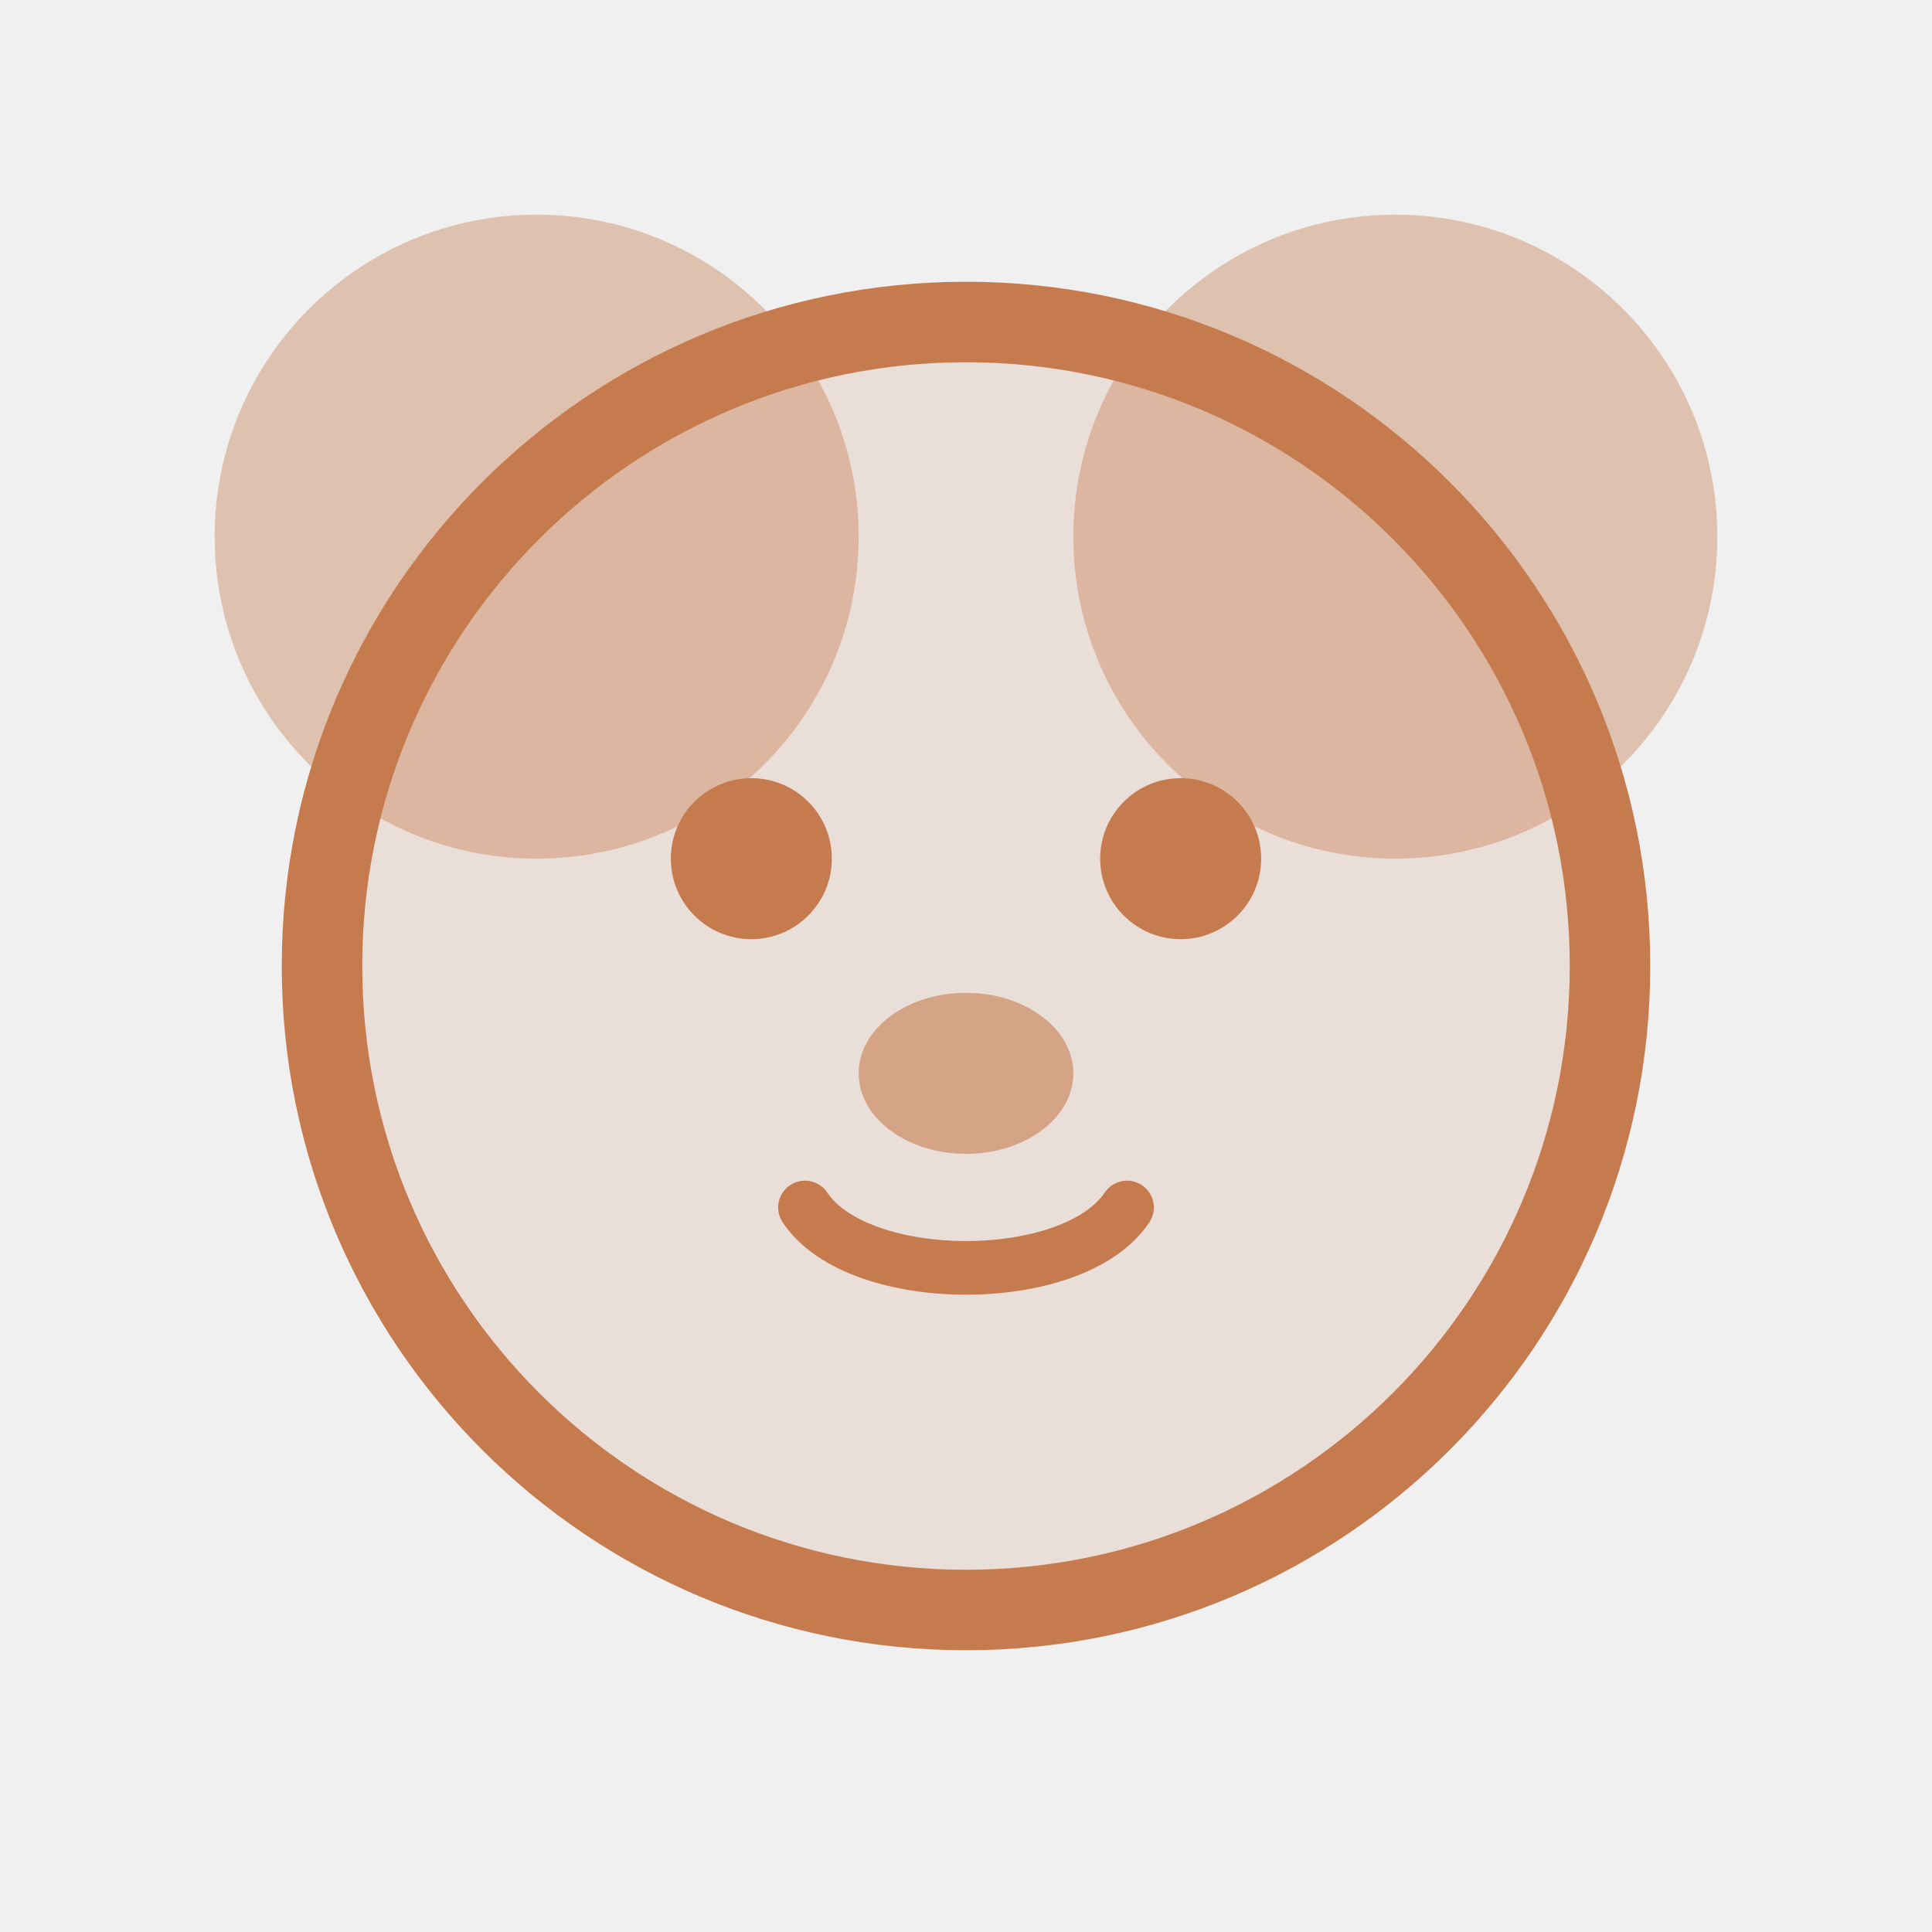
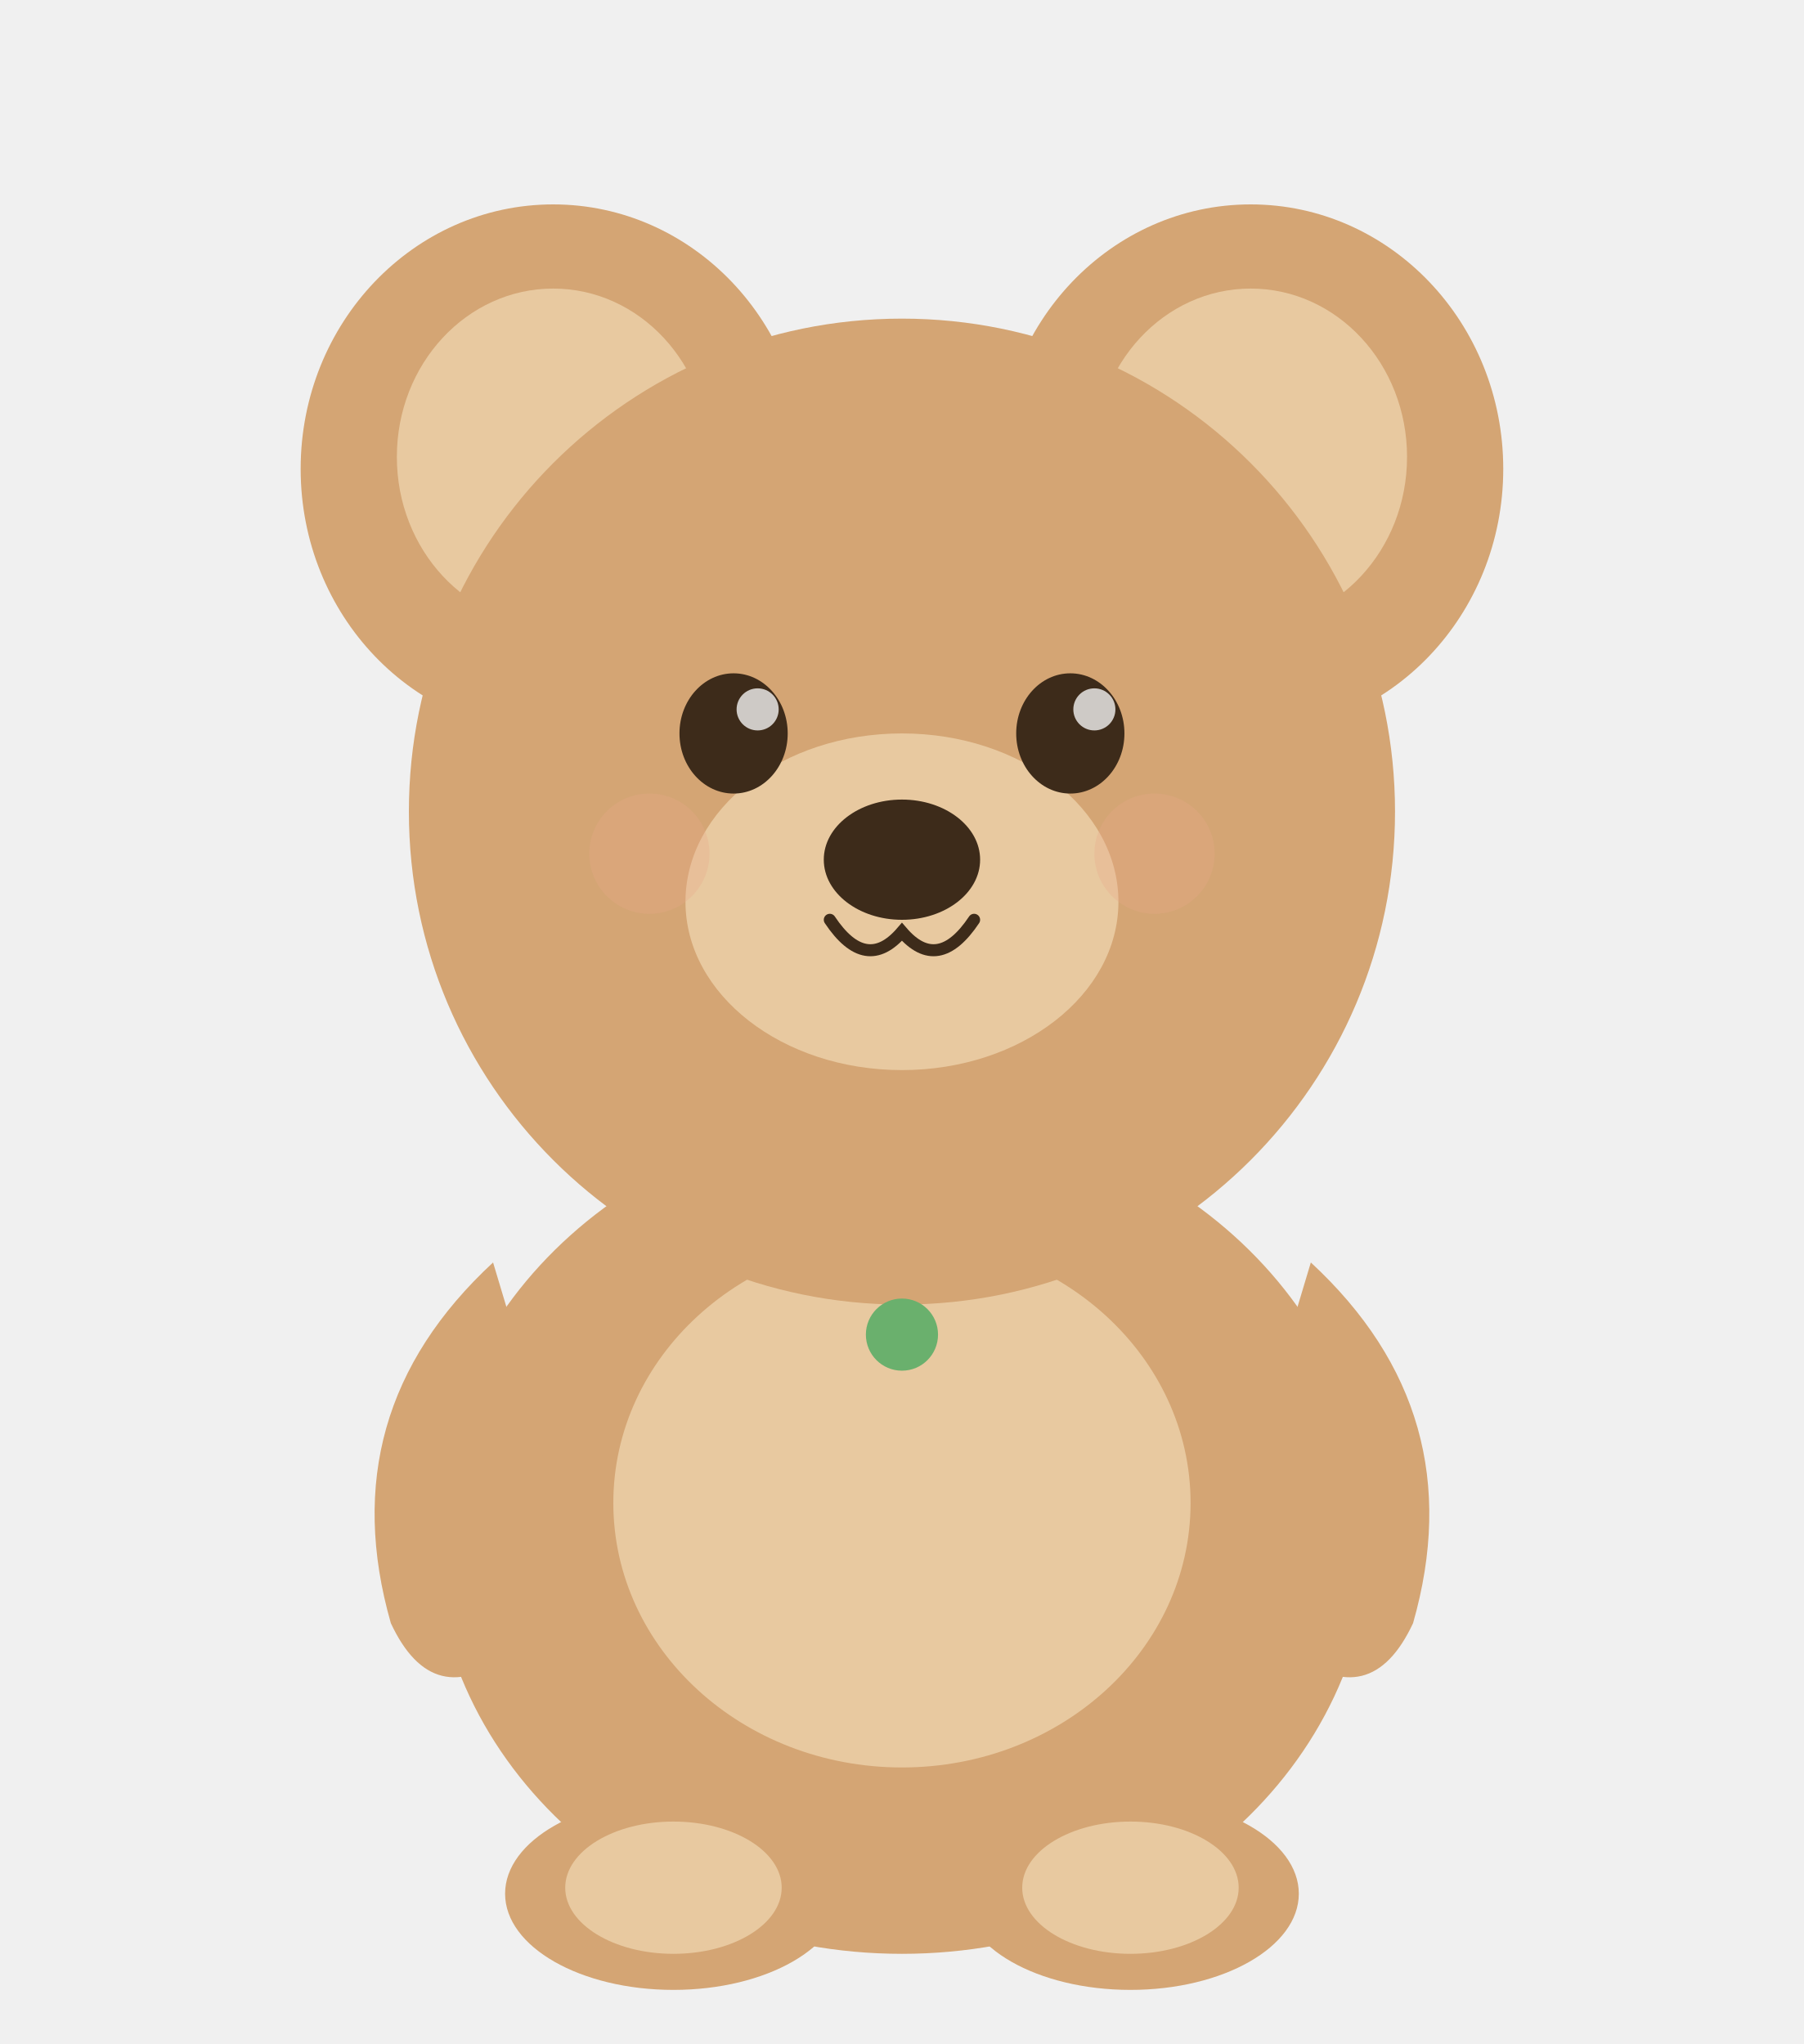
- <svg xmlns="http://www.w3.org/2000/svg" viewBox="0 0 36 36" fill="none">
-   <circle cx="10" cy="10" r="6" fill="#C67B4E" opacity="0.4" />
-   <circle cx="26" cy="10" r="6" fill="#C67B4E" opacity="0.4" />
-   <circle cx="18" cy="18" r="12" fill="#C67B4E" opacity="0.15" />
-   <circle cx="18" cy="18" r="12" stroke="#C67B4E" stroke-width="1.5" fill="none" />
-   <circle cx="14" cy="16" r="1.5" fill="#C67B4E" />
-   <circle cx="22" cy="16" r="1.5" fill="#C67B4E" />
-   <ellipse cx="18" cy="20" rx="2" ry="1.5" fill="#C67B4E" opacity="0.6" />
-   <path d="M15 22.5c1 1.5 5 1.5 6 0" stroke="#C67B4E" stroke-width="1" stroke-linecap="round" />
+ <svg xmlns="http://www.w3.org/2000/svg" viewBox="0 0 300 340" fill="none">
+   <ellipse cx="92" cy="78" rx="42" ry="44" fill="#D4A574" />
+   <ellipse cx="92" cy="76" rx="26" ry="28" fill="#E8C9A0" />
+   <ellipse cx="208" cy="78" rx="42" ry="44" fill="#D4A574" />
+   <ellipse cx="208" cy="76" rx="26" ry="28" fill="#E8C9A0" />
+   <ellipse cx="150" cy="255" rx="78" ry="70" fill="#D4A574" />
+   <ellipse cx="150" cy="250" rx="48" ry="44" fill="#E8C9A0" />
+   <path d="M82 210 Q55 235 65 270 Q72 285 85 275 Q95 260 88 230Z" fill="#D4A574" />
+   <path d="M218 210 Q245 235 235 270 Q228 285 215 275 Q205 260 212 230Z" fill="#D4A574" />
+   <ellipse cx="112" cy="315" rx="28" ry="16" fill="#D4A574" />
+   <ellipse cx="112" cy="314" rx="18" ry="11" fill="#E8C9A0" />
+   <ellipse cx="188" cy="315" rx="28" ry="16" fill="#D4A574" />
+   <ellipse cx="188" cy="314" rx="18" ry="11" fill="#E8C9A0" />
+   <circle cx="150" cy="135" r="82" fill="#D4A574" />
+   <ellipse cx="150" cy="150" rx="36" ry="28" fill="#E8C9A0" />
+   <ellipse cx="122" cy="122" rx="9" ry="10" fill="#3D2B1A" />
+   <ellipse cx="178" cy="122" rx="9" ry="10" fill="#3D2B1A" />
+   <circle cx="126" cy="118" r="3.5" fill="white" opacity="0.75" />
+   <circle cx="182" cy="118" r="3.5" fill="white" opacity="0.75" />
+   <ellipse cx="150" cy="143" rx="13" ry="10" fill="#3D2B1A" />
+   <path d="M138 153 Q144 162 150 155 Q156 162 162 153" stroke="#3D2B1A" stroke-width="2" fill="none" stroke-linecap="round" />
+   <circle cx="108" cy="142" r="10" fill="#E8A88A" opacity="0.3" />
+   <circle cx="192" cy="142" r="10" fill="#E8A88A" opacity="0.3" />
+   <circle cx="150" cy="222" r="6" fill="#6AB06D" />
</svg>
